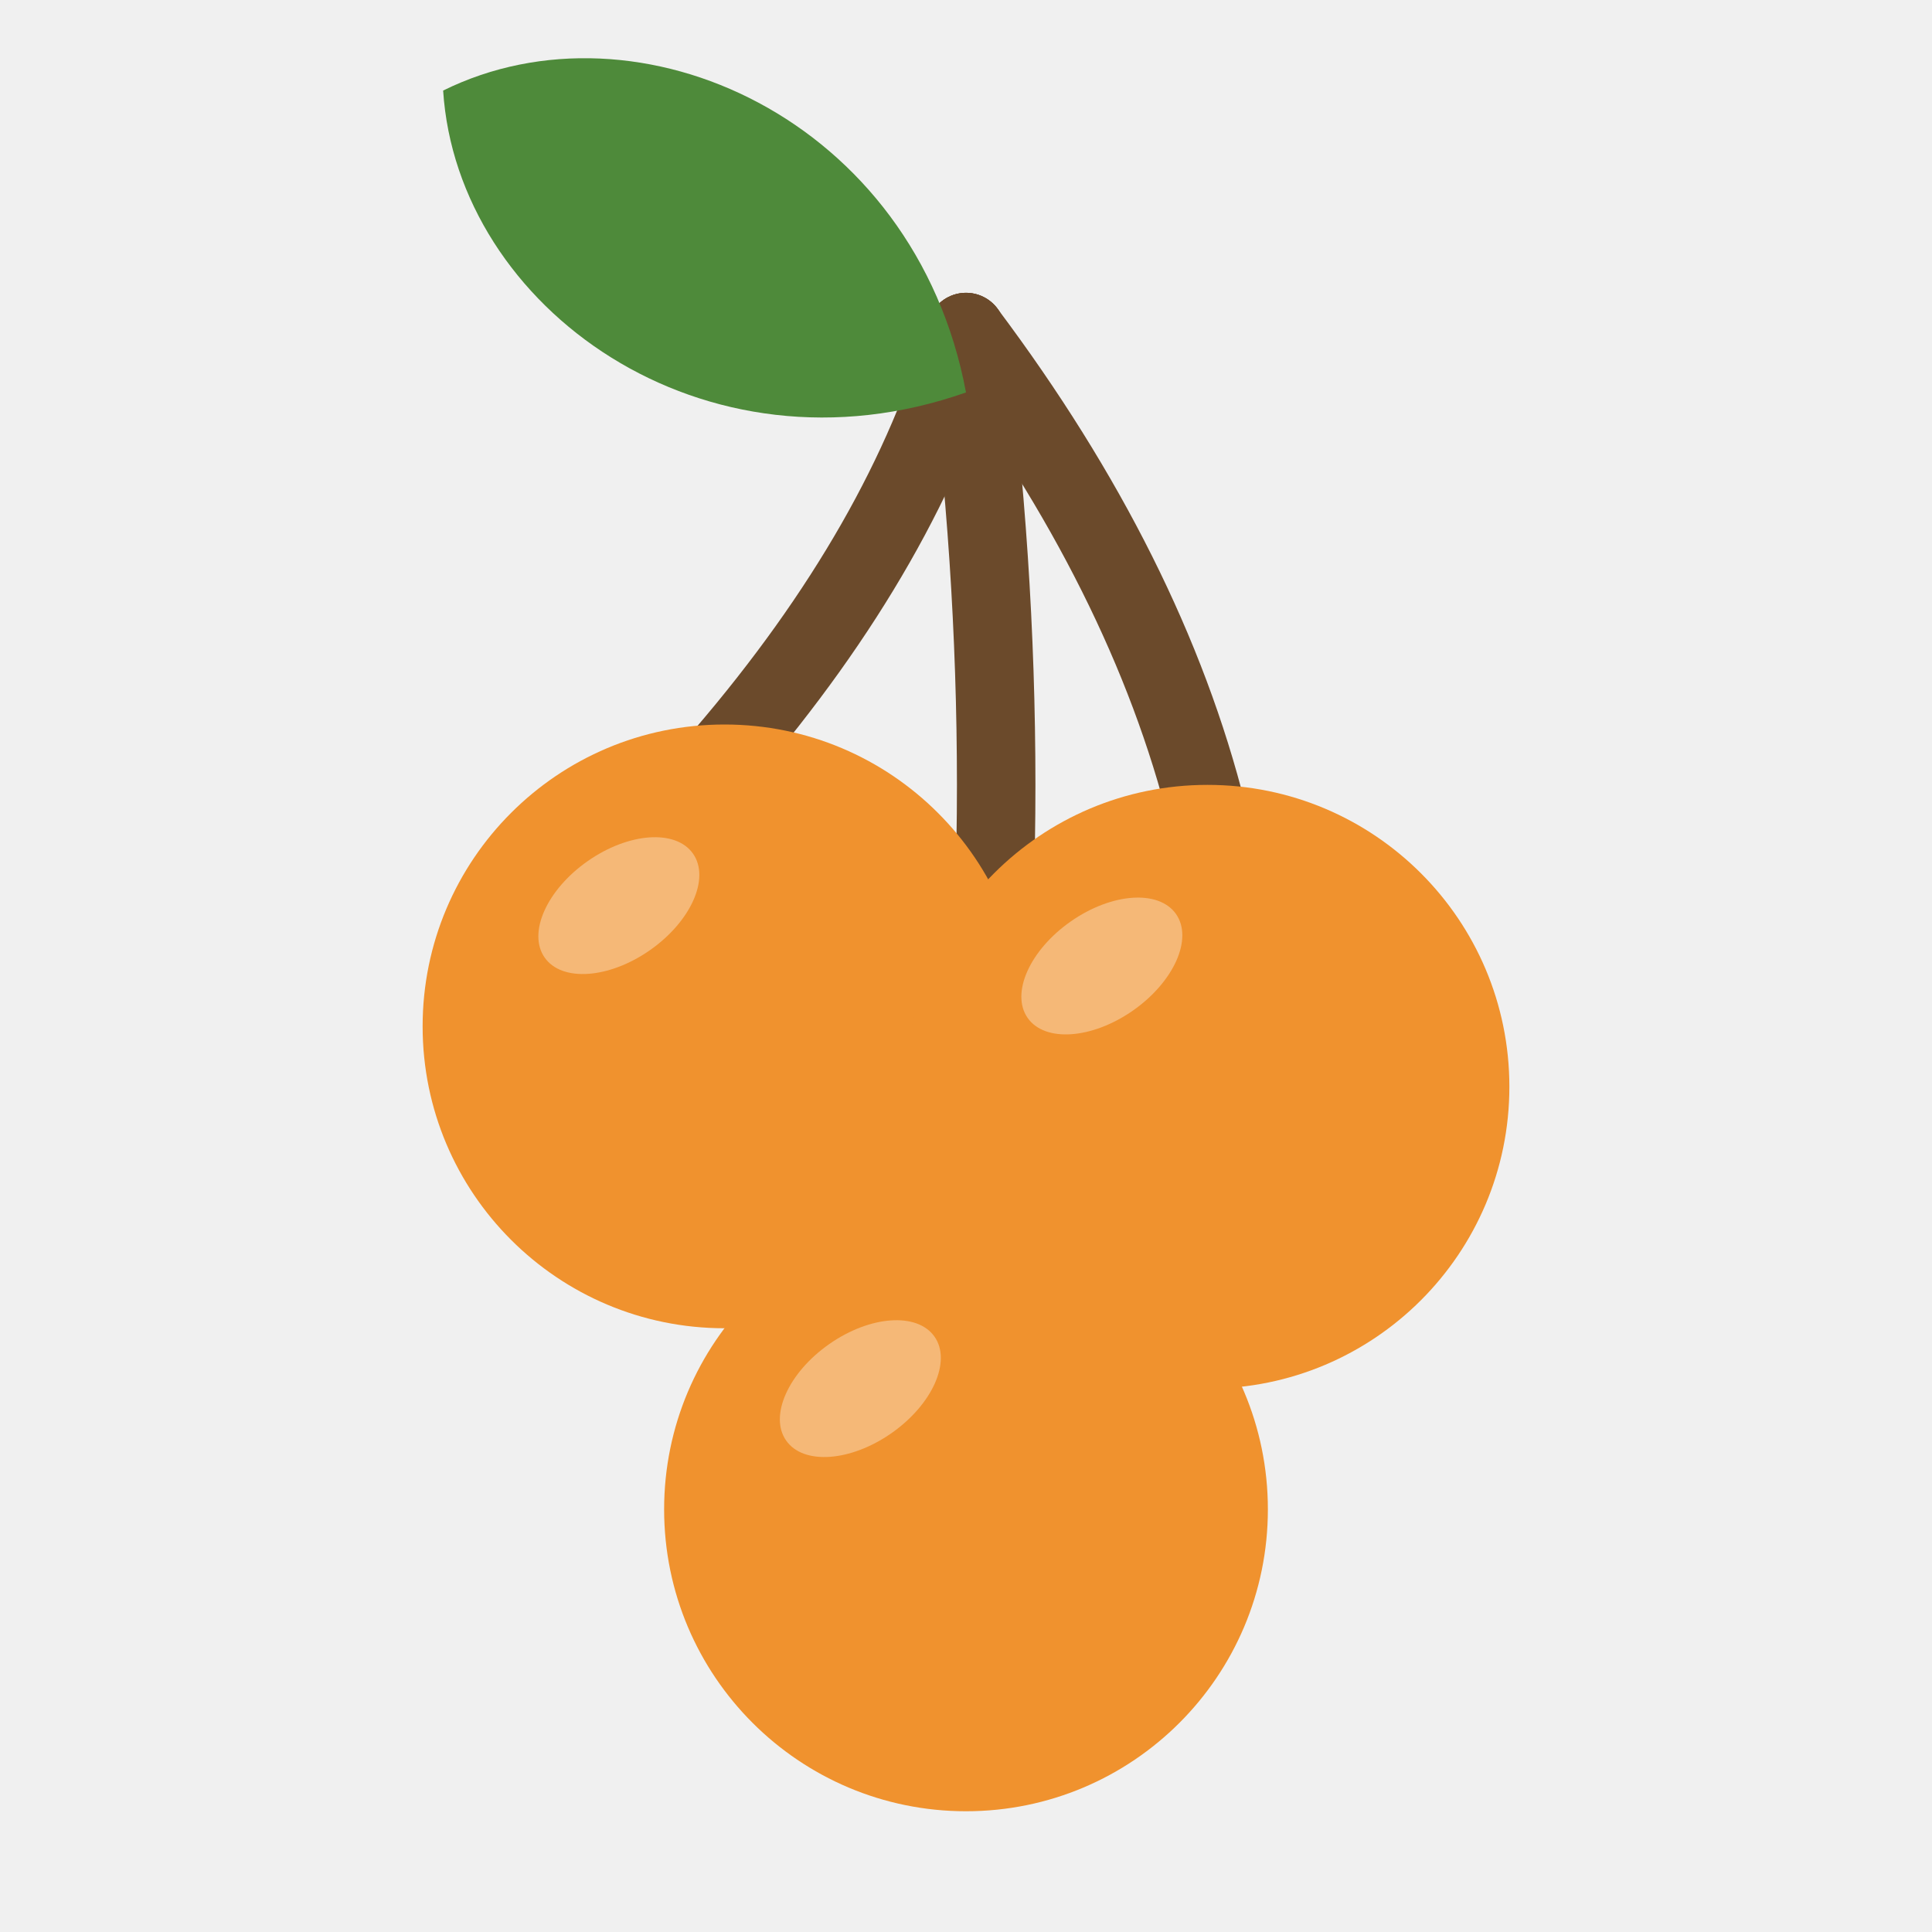
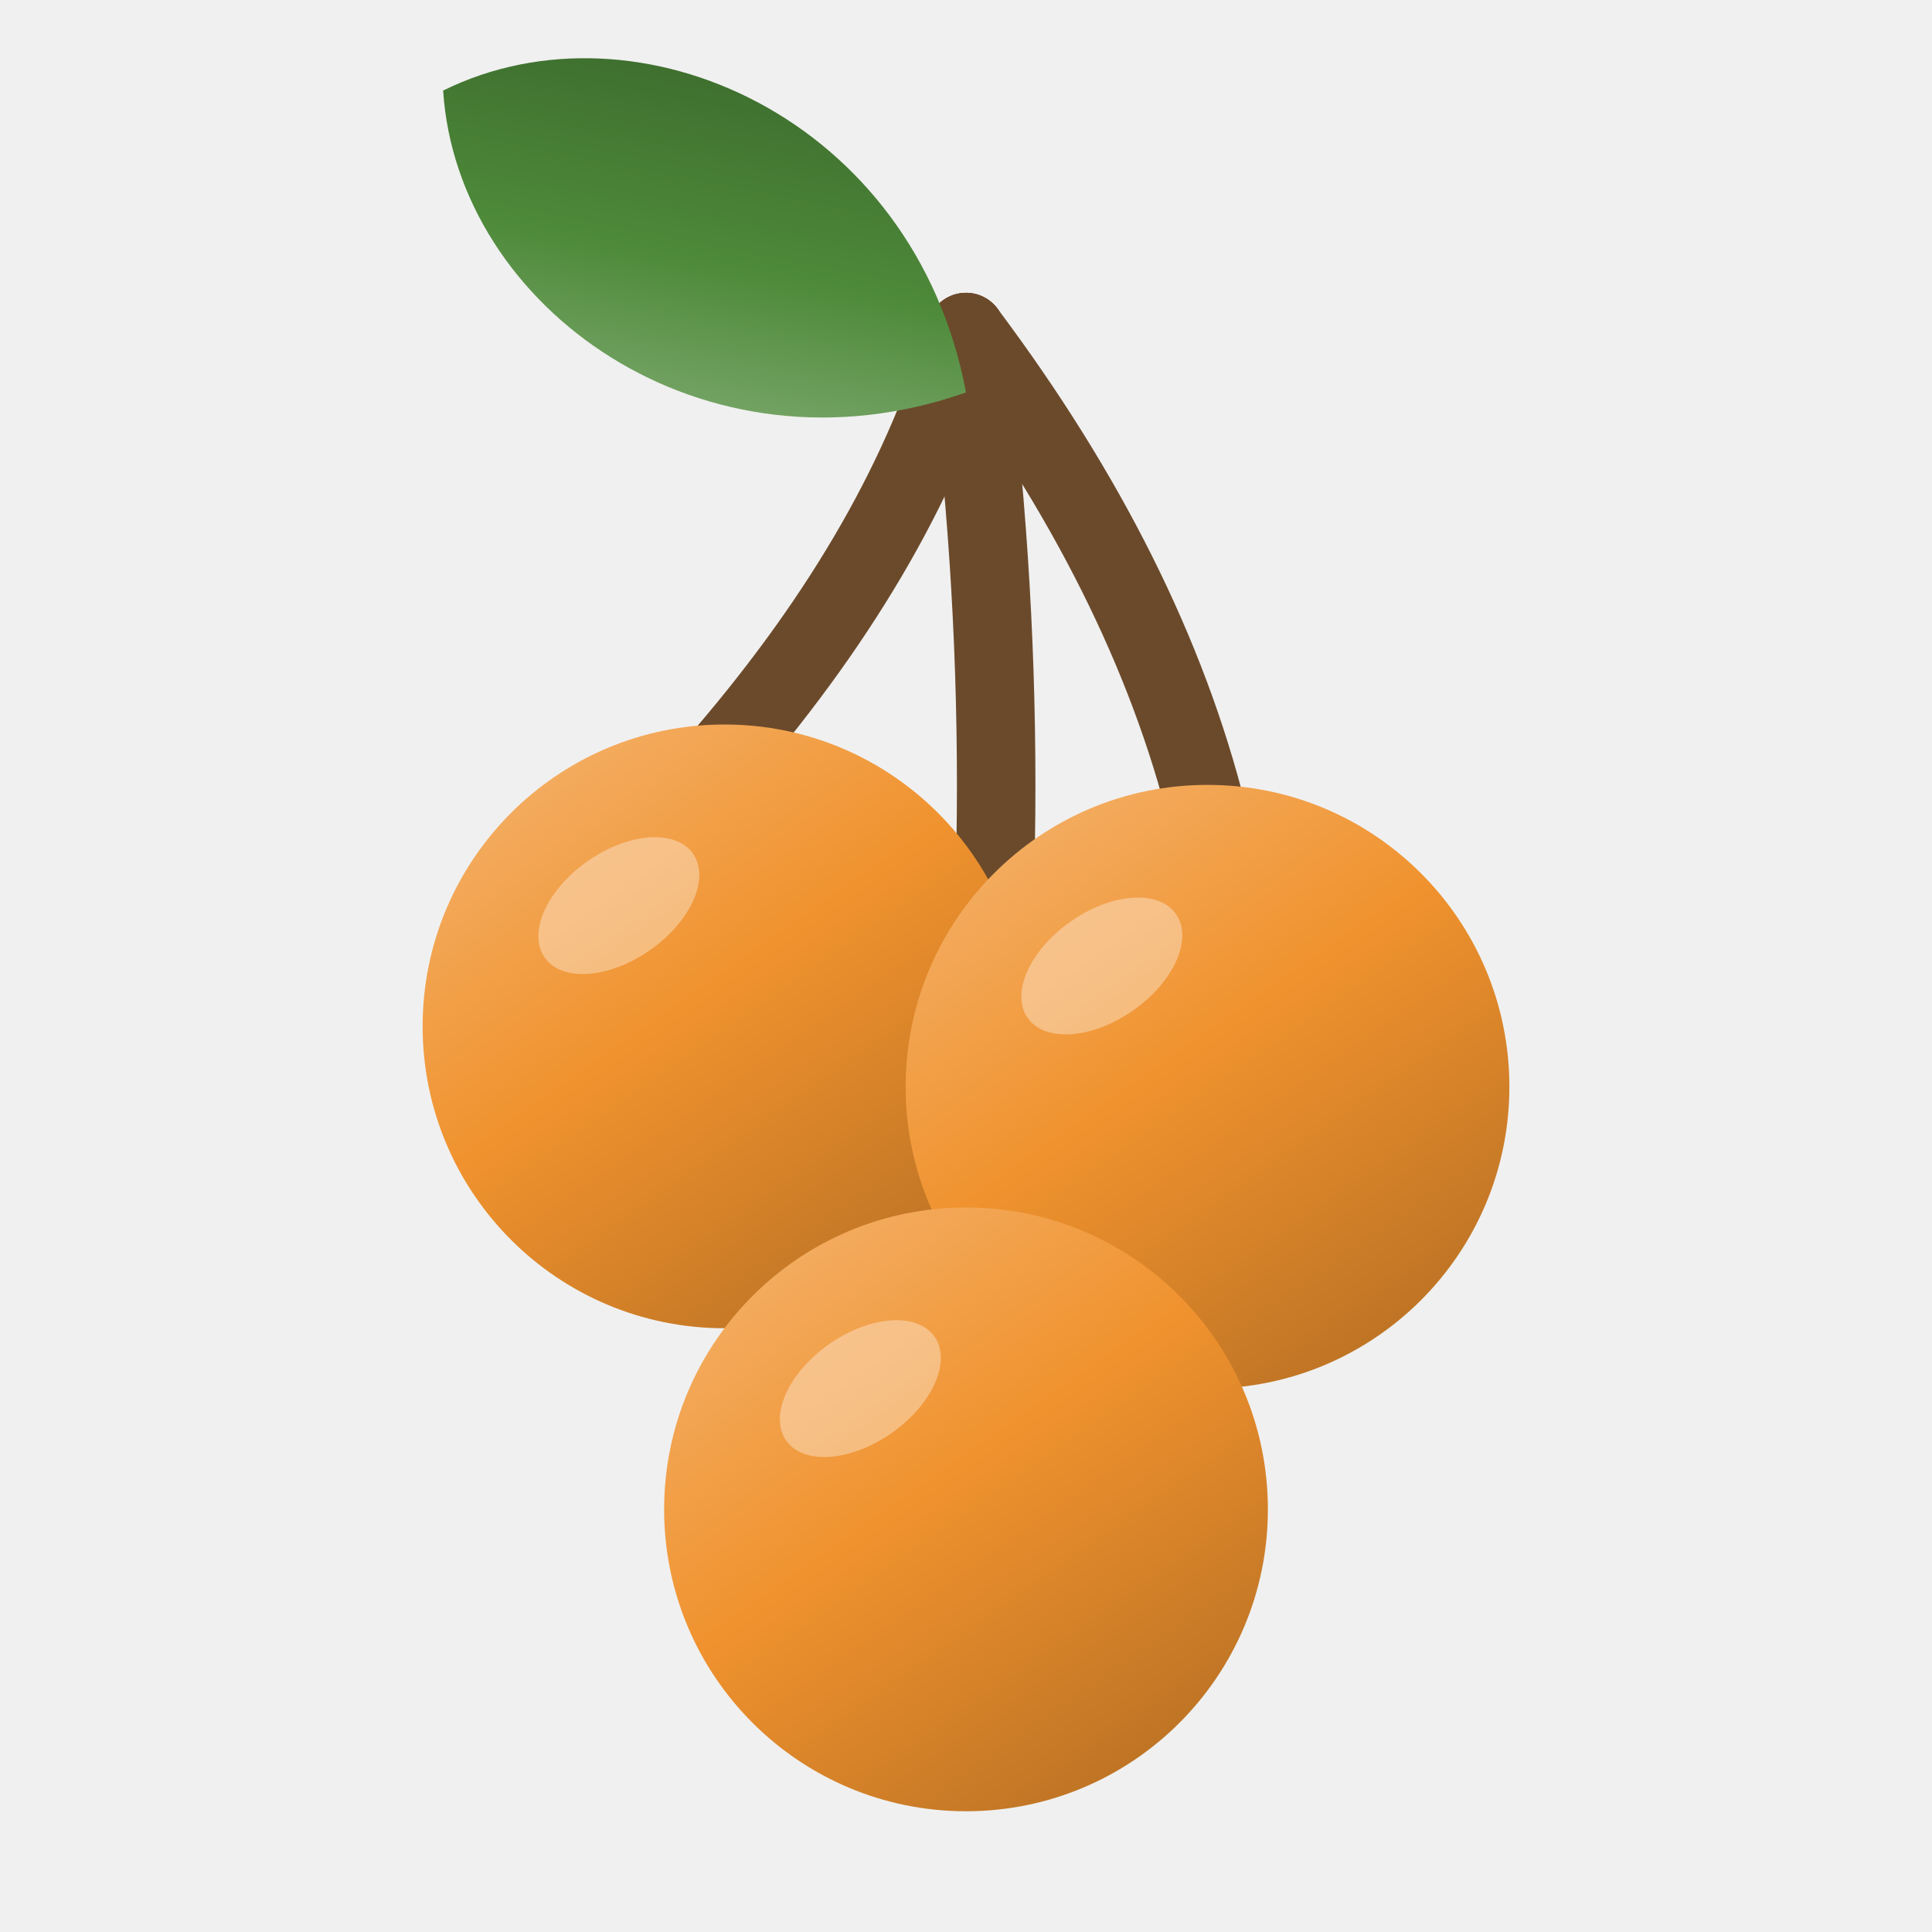
<svg xmlns="http://www.w3.org/2000/svg" viewBox="0 0 64 64" width="64" height="64">
+   <defs>
+     <linearGradient id="shade-0" x1="15%" y1="0%" x2="85%" y2="100%">
+       <stop offset="0" stop-color="#80ab71" />
+       <stop offset=".45" stop-color="#4E8A3A" />
+       <stop offset="1" stop-color="#3b692c" />
+     </linearGradient>
+     <linearGradient id="shade-1" x1="15%" y1="0%" x2="85%" y2="100%">
+       <stop offset="0" stop-color="#f4b169" />
+       <stop offset=".45" stop-color="#F0922E" />
+       <stop offset="1" stop-color="#b66f23" />
+     </linearGradient>
+   </defs>
  <path d="M32 11 Q30 18 24 25" stroke="#6B4A2B" stroke-width="2.6" fill="none" stroke-linecap="round" />
  <path d="M32 11 Q38 19 40 27" stroke="#6B4A2B" stroke-width="2.6" fill="none" stroke-linecap="round" />
  <path d="M32 11 Q34 26 32 41" stroke="#6B4A2B" stroke-width="2.6" fill="none" stroke-linecap="round" />
-   <path d="M0 0 C6 -7 16 -6 20 0 C16 6 6 7 0 0Z" fill="#4E8A3A" transform="translate(32 13) rotate(-150)" />
-   <circle cx="24" cy="34" r="10" fill="#F0922E" />
+   <path d="M0 0 C6 -7 16 -6 20 0 C16 6 6 7 0 0Z" fill="url(#shade-0)" transform="translate(32 13) rotate(-150)" />
+   <circle cx="24" cy="34" r="10" fill="url(#shade-1)" />
  <ellipse cx="20.5" cy="30" rx="3" ry="1.8" fill="#fff" opacity="0.35" transform="rotate(-35 20.5 30)" />
-   <circle cx="40" cy="36" r="10" fill="#F0922E" />
+   <circle cx="40" cy="36" r="10" fill="url(#shade-1)" />
  <ellipse cx="36.5" cy="32" rx="3" ry="1.8" fill="#fff" opacity="0.35" transform="rotate(-35 36.5 32)" />
-   <circle cx="32" cy="50" r="10" fill="#F0922E" />
+   <circle cx="32" cy="50" r="10" fill="url(#shade-1)" />
  <ellipse cx="28.5" cy="46" rx="3" ry="1.8" fill="#fff" opacity="0.35" transform="rotate(-35 28.5 46)" />
</svg>
